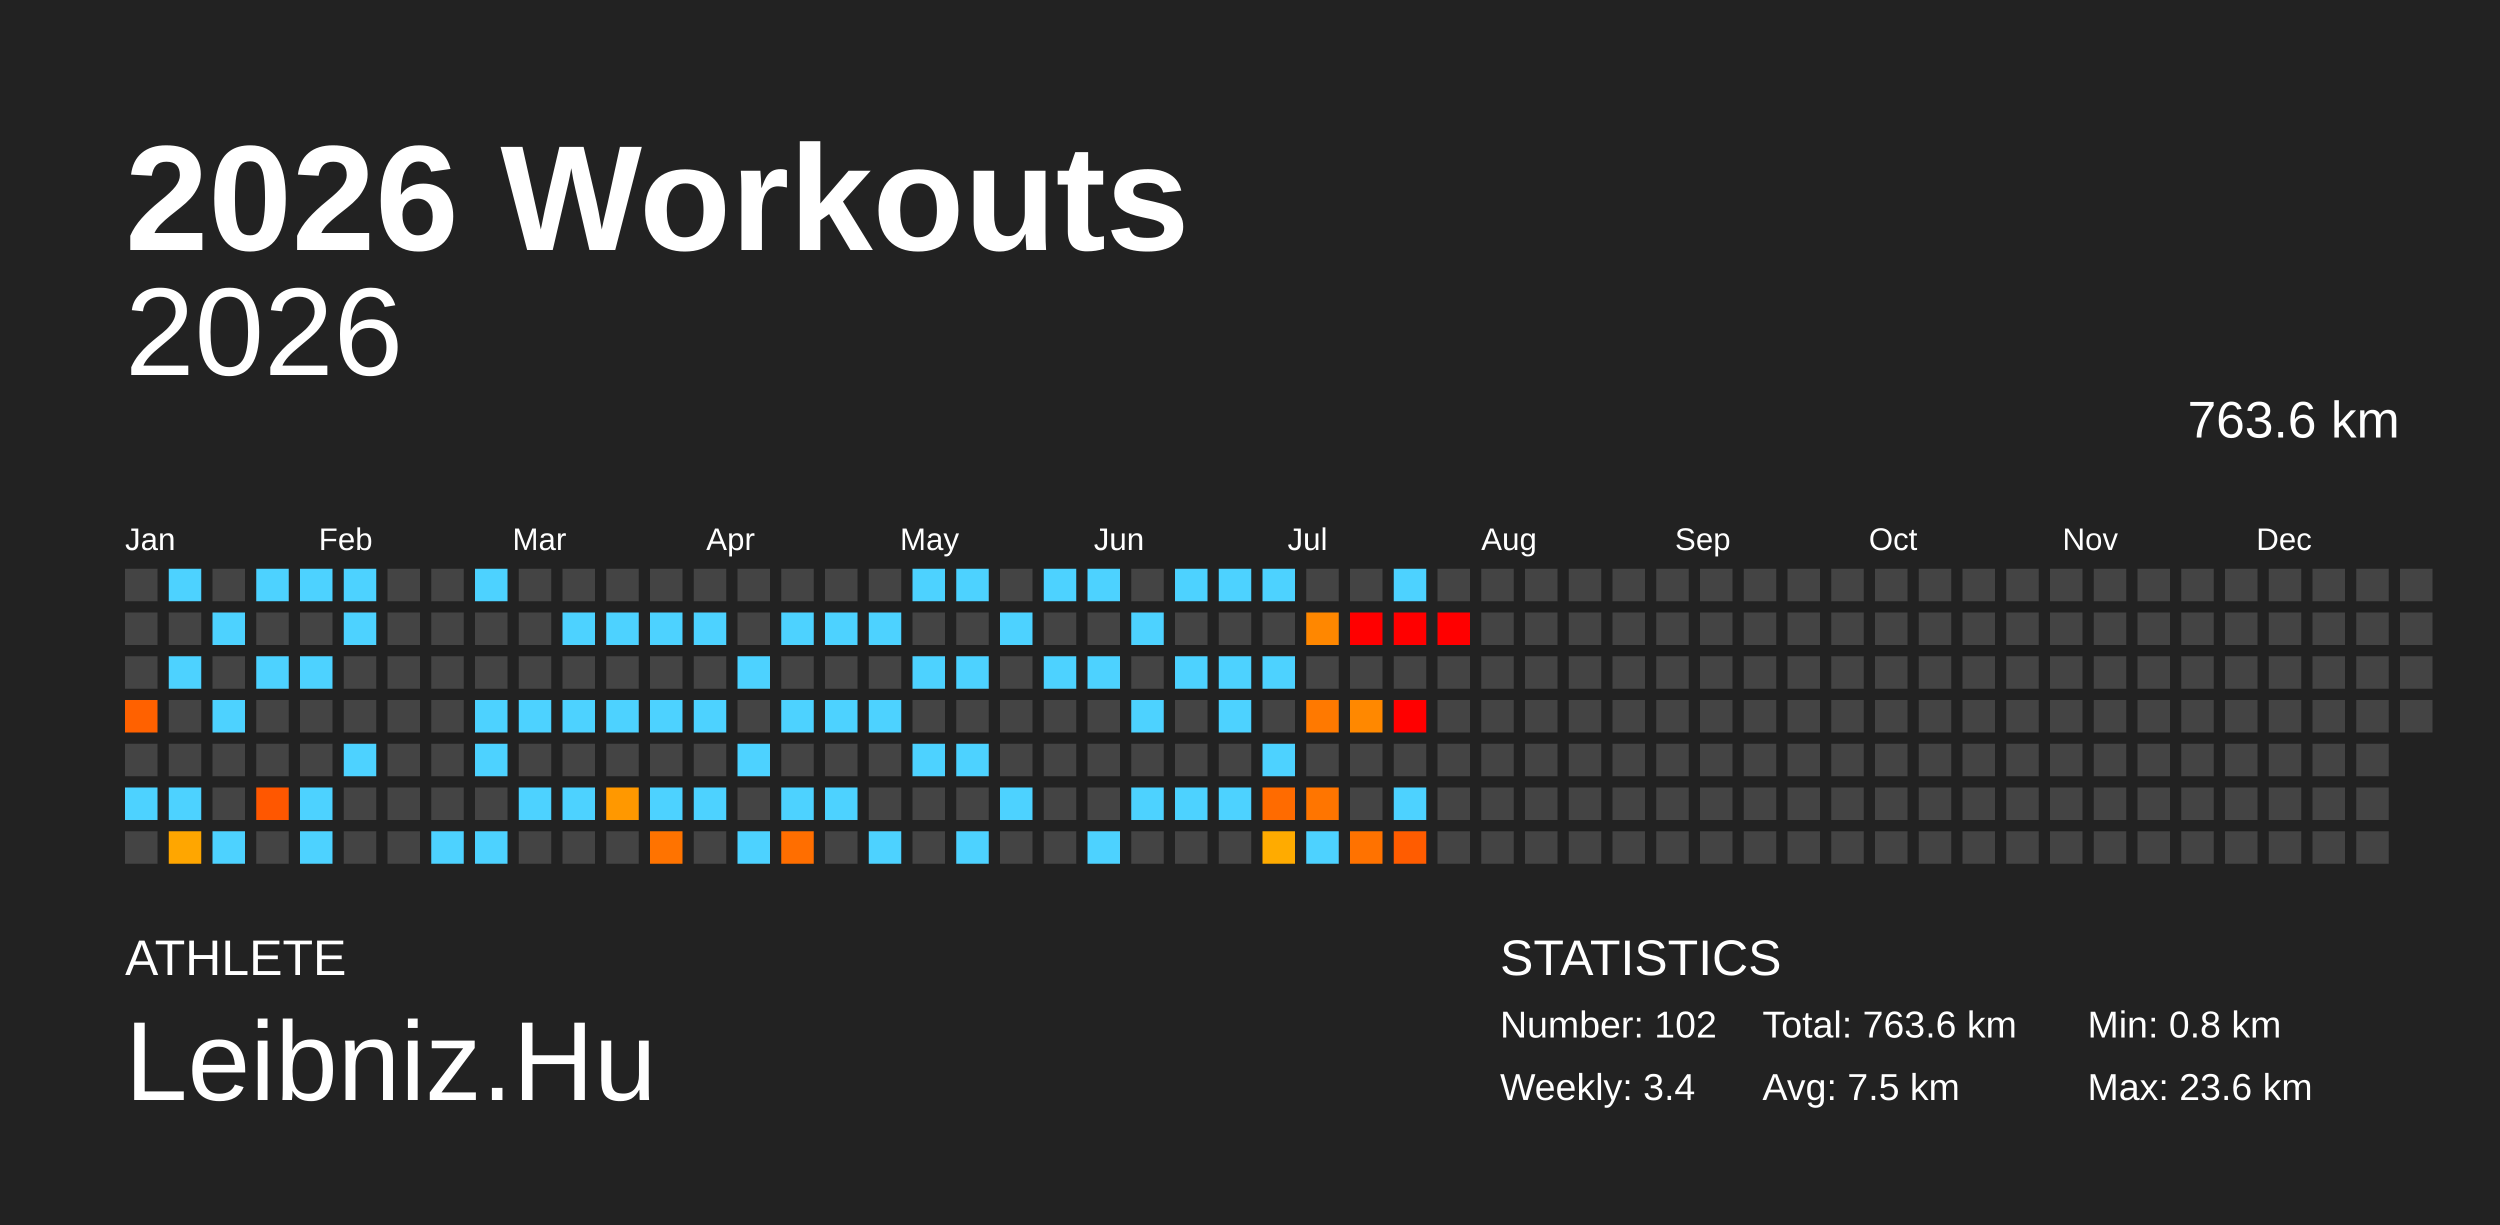
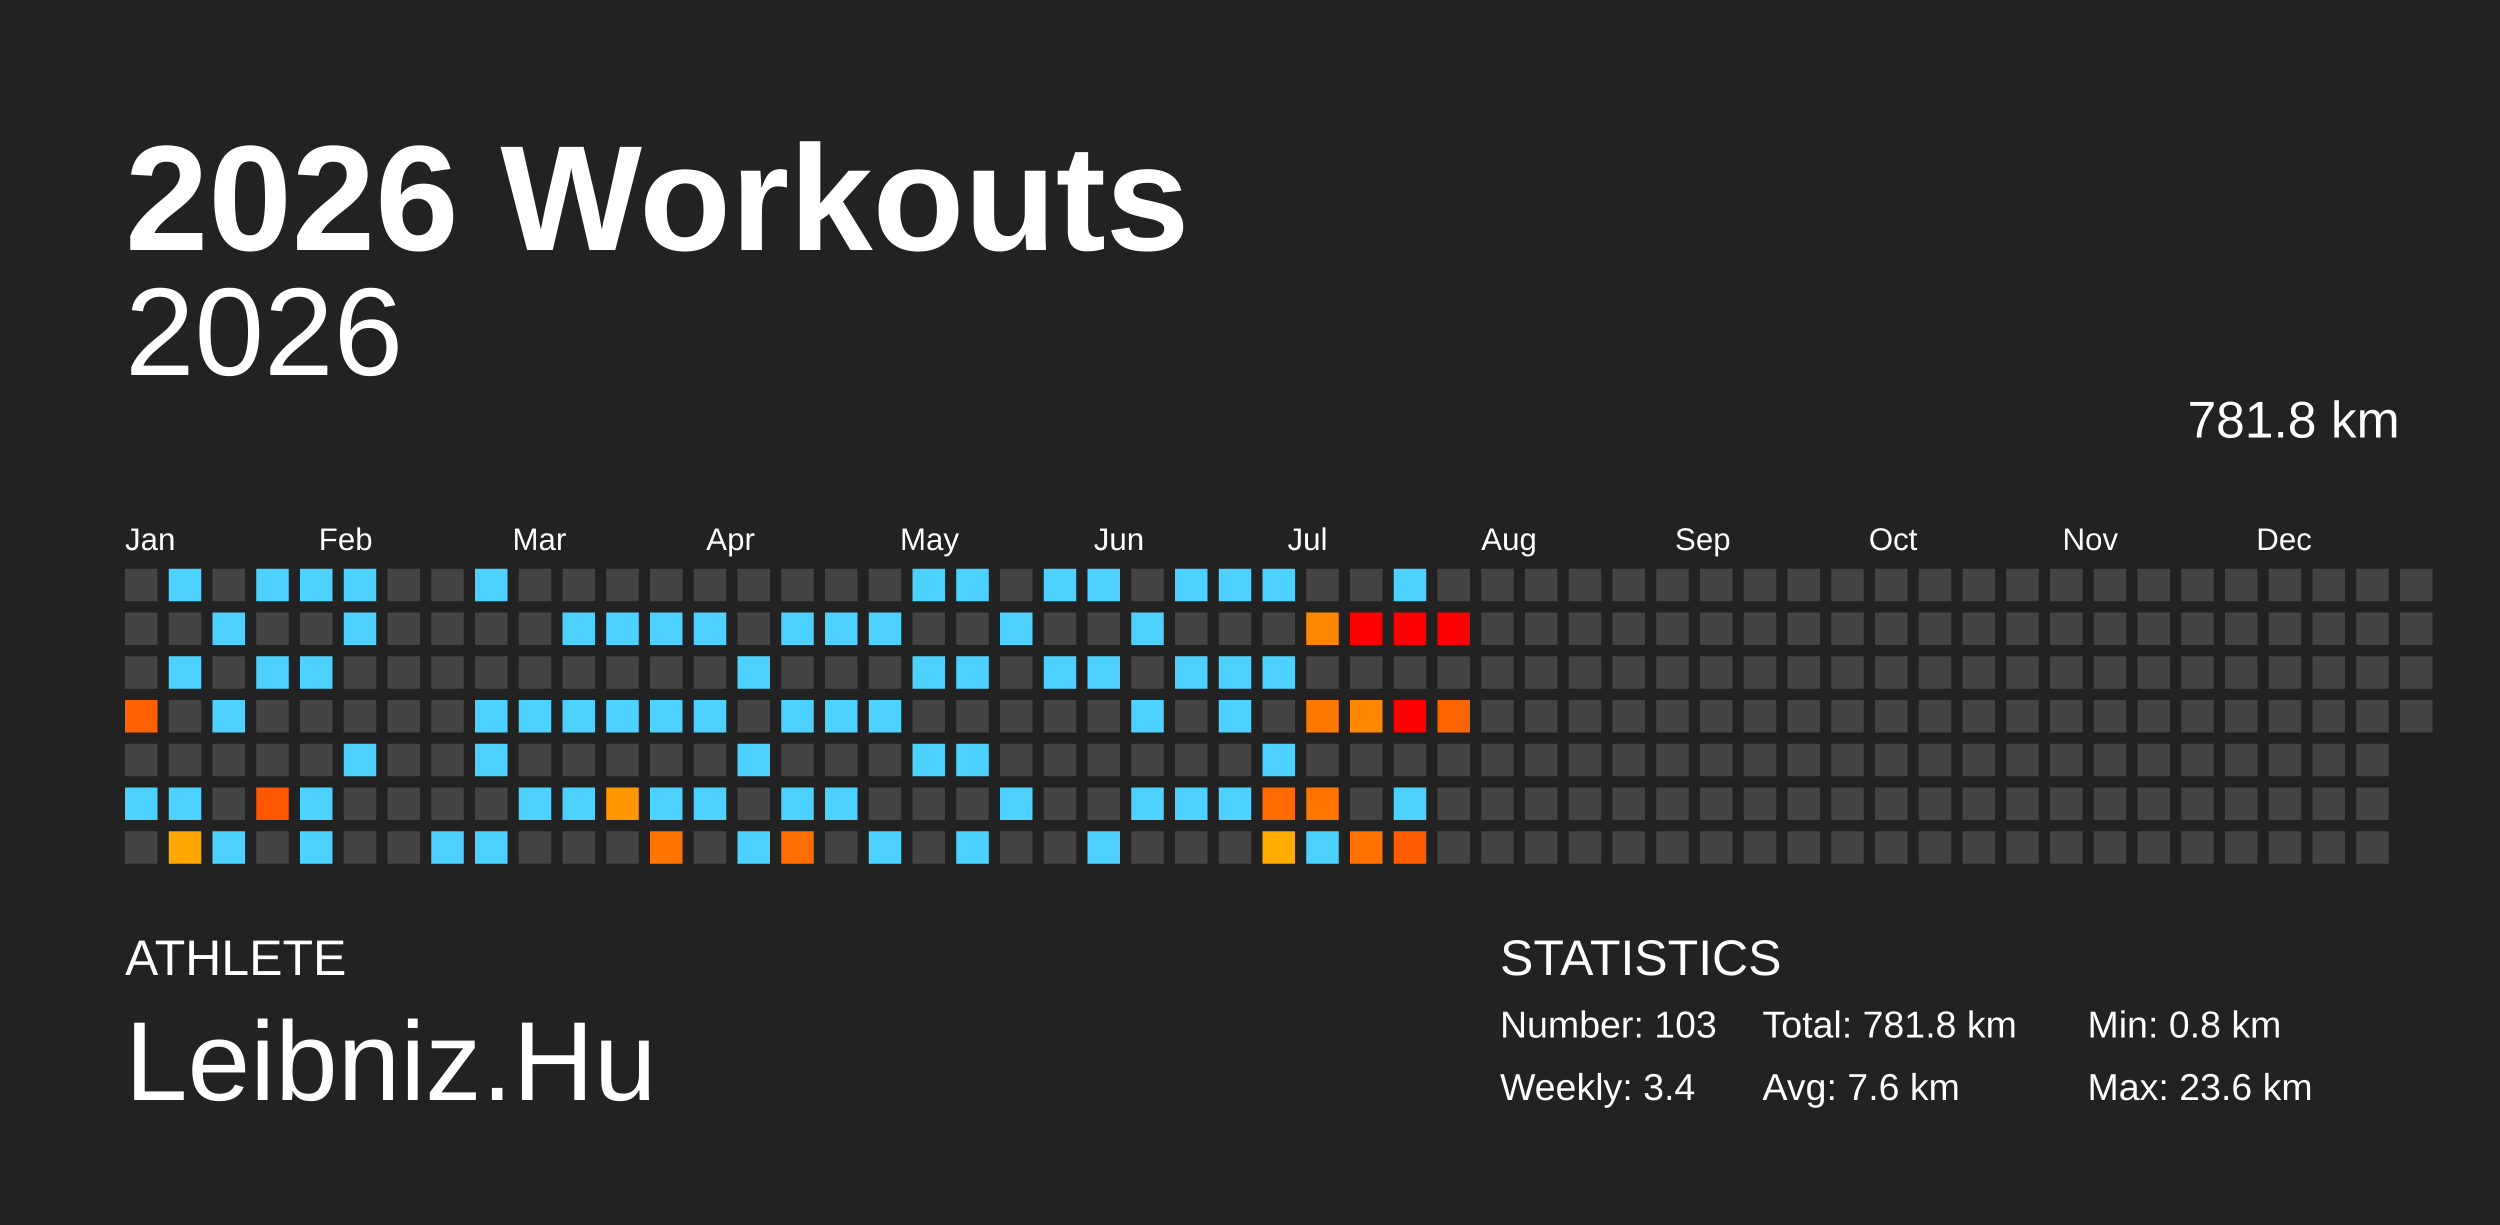
<svg xmlns="http://www.w3.org/2000/svg" baseProfile="full" height="98mm" version="1.1" viewBox="0,0,200,98" width="200mm">
  <defs />
  <rect fill="#222222" height="98" width="200" x="0" y="0" />
  <text fill="#FFFFFF" style="font-size:12px; font-family:Arial; font-weight:bold;" x="10" y="20">2026 Workouts</text>
  <text fill="#FFFFFF" style="font-size:4px; font-family:Arial" x="10" y="78">ATHLETE</text>
  <text fill="#FFFFFF" style="font-size:9px; font-family:Arial" x="10" y="88">Leibniz.Hu</text>
  <text fill="#FFFFFF" style="font-size:4px; font-family:Arial" x="120" y="78">STATISTICS</text>
-   <text fill="#FFFFFF" style="font-size:3px; font-family:Arial" x="120" y="83">Number: 102</text>
+   <text fill="#FFFFFF" style="font-size:3px; font-family:Arial" x="120" y="83">Number: 103</text>
  <text fill="#FFFFFF" style="font-size:3px; font-family:Arial" x="120" y="88">Weekly: 3.4</text>
-   <text fill="#FFFFFF" style="font-size:3px; font-family:Arial" x="141" y="83">Total: 763.6 km</text>
-   <text fill="#FFFFFF" style="font-size:3px; font-family:Arial" x="141" y="88">Avg: 7.5 km</text>
+   <text fill="#FFFFFF" style="font-size:3px; font-family:Arial" x="141" y="83">Total: 781.8 km</text>
+   <text fill="#FFFFFF" style="font-size:3px; font-family:Arial" x="141" y="88">Avg: 7.6 km</text>
  <text fill="#FFFFFF" style="font-size:3px; font-family:Arial" x="167" y="83">Min: 0.8 km</text>
  <text fill="#FFFFFF" style="font-size:3px; font-family:Arial" x="167" y="88">Max: 23.6 km</text>
  <text alignment-baseline="hanging" fill="#FFFFFF" style="font-size:10.0px; font-family:Arial;" x="10" y="30">2026</text>
-   <text alignment-baseline="hanging" fill="#FFFFFF" style="font-size:4.125px; font-family:Arial;" x="175" y="35">763.6 km</text>
+   <text alignment-baseline="hanging" fill="#FFFFFF" style="font-size:4.125px; font-family:Arial;" x="175" y="35">781.8 km</text>
  <text fill="#FFFFFF" style="font-size:2.5px; font-family:Arial" x="10.0" y="44">Jan</text>
  <text fill="#FFFFFF" style="font-size:2.5px; font-family:Arial" x="25.5" y="44">Feb</text>
  <text fill="#FFFFFF" style="font-size:2.5px; font-family:Arial" x="41.0" y="44">Mar</text>
  <text fill="#FFFFFF" style="font-size:2.5px; font-family:Arial" x="56.5" y="44">Apr</text>
  <text fill="#FFFFFF" style="font-size:2.5px; font-family:Arial" x="72.0" y="44">May</text>
  <text fill="#FFFFFF" style="font-size:2.5px; font-family:Arial" x="87.5" y="44">Jun</text>
  <text fill="#FFFFFF" style="font-size:2.5px; font-family:Arial" x="103.0" y="44">Jul</text>
  <text fill="#FFFFFF" style="font-size:2.5px; font-family:Arial" x="118.5" y="44">Aug</text>
  <text fill="#FFFFFF" style="font-size:2.5px; font-family:Arial" x="134.0" y="44">Sep</text>
  <text fill="#FFFFFF" style="font-size:2.5px; font-family:Arial" x="149.5" y="44">Oct</text>
  <text fill="#FFFFFF" style="font-size:2.5px; font-family:Arial" x="165.0" y="44">Nov</text>
  <text fill="#FFFFFF" style="font-size:2.5px; font-family:Arial" x="180.5" y="44">Dec</text>
  <rect fill="#444444" height="2.6" width="2.6" x="10.0" y="45.5" />
  <rect fill="#444444" height="2.6" width="2.6" x="10.0" y="49.0" />
  <rect fill="#444444" height="2.6" width="2.6" x="10.0" y="52.5" />
  <rect fill="#ff6100" height="2.6" width="2.6" x="10.0" y="56.0" />
  <rect fill="#444444" height="2.6" width="2.6" x="10.0" y="59.5" />
  <rect fill="#4dd2ff" height="2.6" width="2.6" x="10.0" y="63.0" />
  <rect fill="#444444" height="2.6" width="2.6" x="10.0" y="66.5" />
  <rect fill="#4dd2ff" height="2.6" width="2.6" x="13.5" y="45.5" />
  <rect fill="#444444" height="2.6" width="2.6" x="13.5" y="49.0" />
  <rect fill="#4dd2ff" height="2.6" width="2.6" x="13.5" y="52.5" />
  <rect fill="#444444" height="2.6" width="2.6" x="13.5" y="56.0" />
  <rect fill="#444444" height="2.6" width="2.6" x="13.5" y="59.5" />
  <rect fill="#4dd2ff" height="2.6" width="2.6" x="13.5" y="63.0" />
  <rect fill="#ffa600" height="2.6" width="2.6" x="13.5" y="66.5" />
  <rect fill="#444444" height="2.6" width="2.6" x="17.0" y="45.5" />
  <rect fill="#4dd2ff" height="2.6" width="2.6" x="17.0" y="49.0" />
  <rect fill="#444444" height="2.6" width="2.6" x="17.0" y="52.5" />
  <rect fill="#4dd2ff" height="2.6" width="2.6" x="17.0" y="56.0" />
  <rect fill="#444444" height="2.6" width="2.6" x="17.0" y="59.5" />
  <rect fill="#444444" height="2.6" width="2.6" x="17.0" y="63.0" />
  <rect fill="#4dd2ff" height="2.6" width="2.6" x="17.0" y="66.5" />
  <rect fill="#4dd2ff" height="2.6" width="2.6" x="20.5" y="45.5" />
  <rect fill="#444444" height="2.6" width="2.6" x="20.5" y="49.0" />
  <rect fill="#4dd2ff" height="2.6" width="2.6" x="20.5" y="52.5" />
  <rect fill="#444444" height="2.6" width="2.6" x="20.5" y="56.0" />
  <rect fill="#444444" height="2.6" width="2.6" x="20.5" y="59.5" />
  <rect fill="#ff5700" height="2.6" width="2.6" x="20.5" y="63.0" />
  <rect fill="#444444" height="2.6" width="2.6" x="20.5" y="66.5" />
  <rect fill="#4dd2ff" height="2.6" width="2.6" x="24.0" y="45.5" />
  <rect fill="#444444" height="2.6" width="2.6" x="24.0" y="49.0" />
  <rect fill="#4dd2ff" height="2.6" width="2.6" x="24.0" y="52.5" />
  <rect fill="#444444" height="2.6" width="2.6" x="24.0" y="56.0" />
  <rect fill="#444444" height="2.6" width="2.6" x="24.0" y="59.5" />
  <rect fill="#4dd2ff" height="2.6" width="2.6" x="24.0" y="63.0" />
  <rect fill="#4dd2ff" height="2.6" width="2.6" x="24.0" y="66.5" />
  <rect fill="#4dd2ff" height="2.6" width="2.6" x="27.5" y="45.5" />
  <rect fill="#4dd2ff" height="2.6" width="2.6" x="27.5" y="49.0" />
  <rect fill="#444444" height="2.6" width="2.6" x="27.5" y="52.5" />
  <rect fill="#444444" height="2.6" width="2.6" x="27.5" y="56.0" />
  <rect fill="#4dd2ff" height="2.6" width="2.6" x="27.5" y="59.5" />
  <rect fill="#444444" height="2.6" width="2.6" x="27.5" y="63.0" />
  <rect fill="#444444" height="2.6" width="2.6" x="27.5" y="66.5" />
  <rect fill="#444444" height="2.6" width="2.6" x="31.0" y="45.5" />
  <rect fill="#444444" height="2.6" width="2.6" x="31.0" y="49.0" />
  <rect fill="#444444" height="2.6" width="2.6" x="31.0" y="52.5" />
  <rect fill="#444444" height="2.6" width="2.6" x="31.0" y="56.0" />
  <rect fill="#444444" height="2.6" width="2.6" x="31.0" y="59.5" />
  <rect fill="#444444" height="2.6" width="2.6" x="31.0" y="63.0" />
  <rect fill="#444444" height="2.6" width="2.6" x="31.0" y="66.5" />
  <rect fill="#444444" height="2.6" width="2.6" x="34.5" y="45.5" />
  <rect fill="#444444" height="2.6" width="2.6" x="34.5" y="49.0" />
  <rect fill="#444444" height="2.6" width="2.6" x="34.5" y="52.5" />
  <rect fill="#444444" height="2.6" width="2.6" x="34.5" y="56.0" />
  <rect fill="#444444" height="2.6" width="2.6" x="34.5" y="59.5" />
  <rect fill="#444444" height="2.6" width="2.6" x="34.5" y="63.0" />
  <rect fill="#4dd2ff" height="2.6" width="2.6" x="34.5" y="66.5" />
  <rect fill="#4dd2ff" height="2.6" width="2.6" x="38.0" y="45.5" />
  <rect fill="#444444" height="2.6" width="2.6" x="38.0" y="49.0" />
  <rect fill="#444444" height="2.6" width="2.6" x="38.0" y="52.5" />
  <rect fill="#4dd2ff" height="2.6" width="2.6" x="38.0" y="56.0" />
  <rect fill="#4dd2ff" height="2.6" width="2.6" x="38.0" y="59.5" />
  <rect fill="#444444" height="2.6" width="2.6" x="38.0" y="63.0" />
  <rect fill="#4dd2ff" height="2.6" width="2.6" x="38.0" y="66.5" />
  <rect fill="#444444" height="2.6" width="2.6" x="41.5" y="45.5" />
  <rect fill="#444444" height="2.6" width="2.6" x="41.5" y="49.0" />
  <rect fill="#444444" height="2.6" width="2.6" x="41.5" y="52.5" />
  <rect fill="#4dd2ff" height="2.6" width="2.6" x="41.5" y="56.0" />
  <rect fill="#444444" height="2.6" width="2.6" x="41.5" y="59.5" />
  <rect fill="#4dd2ff" height="2.6" width="2.6" x="41.5" y="63.0" />
  <rect fill="#444444" height="2.6" width="2.6" x="41.5" y="66.5" />
  <rect fill="#444444" height="2.6" width="2.6" x="45.0" y="45.5" />
  <rect fill="#4dd2ff" height="2.6" width="2.6" x="45.0" y="49.0" />
  <rect fill="#444444" height="2.6" width="2.6" x="45.0" y="52.5" />
  <rect fill="#4dd2ff" height="2.6" width="2.6" x="45.0" y="56.0" />
  <rect fill="#444444" height="2.6" width="2.6" x="45.0" y="59.5" />
  <rect fill="#4dd2ff" height="2.6" width="2.6" x="45.0" y="63.0" />
  <rect fill="#444444" height="2.6" width="2.6" x="45.0" y="66.5" />
  <rect fill="#444444" height="2.6" width="2.6" x="48.5" y="45.5" />
  <rect fill="#4dd2ff" height="2.6" width="2.6" x="48.5" y="49.0" />
  <rect fill="#444444" height="2.6" width="2.6" x="48.5" y="52.5" />
  <rect fill="#4dd2ff" height="2.6" width="2.6" x="48.5" y="56.0" />
  <rect fill="#444444" height="2.6" width="2.6" x="48.5" y="59.5" />
  <rect fill="#ff9800" height="2.6" width="2.6" x="48.5" y="63.0" />
  <rect fill="#444444" height="2.6" width="2.6" x="48.5" y="66.5" />
  <rect fill="#444444" height="2.6" width="2.6" x="52.0" y="45.5" />
  <rect fill="#4dd2ff" height="2.6" width="2.6" x="52.0" y="49.0" />
  <rect fill="#444444" height="2.6" width="2.6" x="52.0" y="52.5" />
  <rect fill="#4dd2ff" height="2.6" width="2.6" x="52.0" y="56.0" />
  <rect fill="#444444" height="2.6" width="2.6" x="52.0" y="59.5" />
  <rect fill="#4dd2ff" height="2.6" width="2.6" x="52.0" y="63.0" />
  <rect fill="#ff7300" height="2.6" width="2.6" x="52.0" y="66.5" />
  <rect fill="#444444" height="2.6" width="2.6" x="55.5" y="45.5" />
  <rect fill="#4dd2ff" height="2.6" width="2.6" x="55.5" y="49.0" />
  <rect fill="#444444" height="2.6" width="2.6" x="55.5" y="52.5" />
  <rect fill="#4dd2ff" height="2.6" width="2.6" x="55.5" y="56.0" />
  <rect fill="#444444" height="2.6" width="2.6" x="55.5" y="59.5" />
  <rect fill="#4dd2ff" height="2.6" width="2.6" x="55.5" y="63.0" />
  <rect fill="#444444" height="2.6" width="2.6" x="55.5" y="66.5" />
  <rect fill="#444444" height="2.6" width="2.6" x="59.0" y="45.5" />
  <rect fill="#444444" height="2.6" width="2.6" x="59.0" y="49.0" />
  <rect fill="#4dd2ff" height="2.6" width="2.6" x="59.0" y="52.5" />
  <rect fill="#444444" height="2.6" width="2.6" x="59.0" y="56.0" />
  <rect fill="#4dd2ff" height="2.6" width="2.6" x="59.0" y="59.5" />
  <rect fill="#444444" height="2.6" width="2.6" x="59.0" y="63.0" />
  <rect fill="#4dd2ff" height="2.6" width="2.6" x="59.0" y="66.5" />
  <rect fill="#444444" height="2.6" width="2.6" x="62.5" y="45.5" />
  <rect fill="#4dd2ff" height="2.6" width="2.6" x="62.5" y="49.0" />
  <rect fill="#444444" height="2.6" width="2.6" x="62.5" y="52.5" />
  <rect fill="#4dd2ff" height="2.6" width="2.6" x="62.5" y="56.0" />
  <rect fill="#444444" height="2.6" width="2.6" x="62.5" y="59.5" />
  <rect fill="#4dd2ff" height="2.6" width="2.6" x="62.5" y="63.0" />
  <rect fill="#ff6e00" height="2.6" width="2.6" x="62.5" y="66.5" />
  <rect fill="#444444" height="2.6" width="2.6" x="66.0" y="45.5" />
  <rect fill="#4dd2ff" height="2.6" width="2.6" x="66.0" y="49.0" />
  <rect fill="#444444" height="2.6" width="2.6" x="66.0" y="52.5" />
  <rect fill="#4dd2ff" height="2.6" width="2.6" x="66.0" y="56.0" />
  <rect fill="#444444" height="2.6" width="2.6" x="66.0" y="59.5" />
  <rect fill="#4dd2ff" height="2.6" width="2.6" x="66.0" y="63.0" />
  <rect fill="#444444" height="2.6" width="2.6" x="66.0" y="66.5" />
  <rect fill="#444444" height="2.6" width="2.6" x="69.5" y="45.5" />
  <rect fill="#4dd2ff" height="2.6" width="2.6" x="69.5" y="49.0" />
  <rect fill="#444444" height="2.6" width="2.6" x="69.5" y="52.5" />
  <rect fill="#4dd2ff" height="2.6" width="2.6" x="69.5" y="56.0" />
  <rect fill="#444444" height="2.6" width="2.6" x="69.5" y="59.5" />
  <rect fill="#444444" height="2.6" width="2.6" x="69.5" y="63.0" />
  <rect fill="#4dd2ff" height="2.6" width="2.6" x="69.5" y="66.5" />
  <rect fill="#4dd2ff" height="2.6" width="2.6" x="73.0" y="45.5" />
  <rect fill="#444444" height="2.6" width="2.6" x="73.0" y="49.0" />
  <rect fill="#4dd2ff" height="2.6" width="2.6" x="73.0" y="52.5" />
  <rect fill="#444444" height="2.6" width="2.6" x="73.0" y="56.0" />
  <rect fill="#4dd2ff" height="2.6" width="2.6" x="73.0" y="59.5" />
  <rect fill="#444444" height="2.6" width="2.6" x="73.0" y="63.0" />
  <rect fill="#444444" height="2.6" width="2.6" x="73.0" y="66.5" />
  <rect fill="#4dd2ff" height="2.6" width="2.6" x="76.5" y="45.5" />
  <rect fill="#444444" height="2.6" width="2.6" x="76.5" y="49.0" />
  <rect fill="#4dd2ff" height="2.6" width="2.6" x="76.5" y="52.5" />
  <rect fill="#444444" height="2.6" width="2.6" x="76.5" y="56.0" />
  <rect fill="#4dd2ff" height="2.6" width="2.6" x="76.5" y="59.5" />
  <rect fill="#444444" height="2.6" width="2.6" x="76.5" y="63.0" />
  <rect fill="#4dd2ff" height="2.6" width="2.6" x="76.5" y="66.5" />
  <rect fill="#444444" height="2.6" width="2.6" x="80.0" y="45.5" />
  <rect fill="#4dd2ff" height="2.6" width="2.6" x="80.0" y="49.0" />
  <rect fill="#444444" height="2.6" width="2.6" x="80.0" y="52.5" />
  <rect fill="#444444" height="2.6" width="2.6" x="80.0" y="56.0" />
  <rect fill="#444444" height="2.6" width="2.6" x="80.0" y="59.5" />
  <rect fill="#4dd2ff" height="2.6" width="2.6" x="80.0" y="63.0" />
  <rect fill="#444444" height="2.6" width="2.6" x="80.0" y="66.5" />
  <rect fill="#4dd2ff" height="2.6" width="2.6" x="83.5" y="45.5" />
  <rect fill="#444444" height="2.6" width="2.6" x="83.5" y="49.0" />
  <rect fill="#4dd2ff" height="2.6" width="2.6" x="83.5" y="52.5" />
  <rect fill="#444444" height="2.6" width="2.6" x="83.5" y="56.0" />
  <rect fill="#444444" height="2.6" width="2.6" x="83.5" y="59.5" />
  <rect fill="#444444" height="2.6" width="2.6" x="83.5" y="63.0" />
  <rect fill="#444444" height="2.6" width="2.6" x="83.5" y="66.5" />
  <rect fill="#4dd2ff" height="2.6" width="2.6" x="87.0" y="45.5" />
  <rect fill="#444444" height="2.6" width="2.6" x="87.0" y="49.0" />
  <rect fill="#4dd2ff" height="2.6" width="2.6" x="87.0" y="52.5" />
  <rect fill="#444444" height="2.6" width="2.6" x="87.0" y="56.0" />
  <rect fill="#444444" height="2.6" width="2.6" x="87.0" y="59.5" />
  <rect fill="#444444" height="2.6" width="2.6" x="87.0" y="63.0" />
  <rect fill="#4dd2ff" height="2.6" width="2.6" x="87.0" y="66.5" />
  <rect fill="#444444" height="2.6" width="2.6" x="90.5" y="45.5" />
  <rect fill="#4dd2ff" height="2.6" width="2.6" x="90.5" y="49.0" />
  <rect fill="#444444" height="2.6" width="2.6" x="90.5" y="52.5" />
  <rect fill="#4dd2ff" height="2.6" width="2.6" x="90.5" y="56.0" />
  <rect fill="#444444" height="2.6" width="2.6" x="90.5" y="59.5" />
  <rect fill="#4dd2ff" height="2.6" width="2.6" x="90.5" y="63.0" />
  <rect fill="#444444" height="2.6" width="2.6" x="90.5" y="66.5" />
  <rect fill="#4dd2ff" height="2.6" width="2.6" x="94.0" y="45.5" />
  <rect fill="#444444" height="2.6" width="2.6" x="94.0" y="49.0" />
  <rect fill="#4dd2ff" height="2.6" width="2.6" x="94.0" y="52.5" />
  <rect fill="#444444" height="2.6" width="2.6" x="94.0" y="56.0" />
  <rect fill="#444444" height="2.6" width="2.6" x="94.0" y="59.5" />
  <rect fill="#4dd2ff" height="2.6" width="2.6" x="94.0" y="63.0" />
  <rect fill="#444444" height="2.6" width="2.6" x="94.0" y="66.5" />
  <rect fill="#4dd2ff" height="2.6" width="2.6" x="97.5" y="45.5" />
  <rect fill="#444444" height="2.6" width="2.6" x="97.5" y="49.0" />
  <rect fill="#4dd2ff" height="2.6" width="2.6" x="97.5" y="52.5" />
  <rect fill="#4dd2ff" height="2.6" width="2.6" x="97.5" y="56.0" />
  <rect fill="#444444" height="2.6" width="2.6" x="97.5" y="59.5" />
  <rect fill="#4dd2ff" height="2.6" width="2.6" x="97.5" y="63.0" />
  <rect fill="#444444" height="2.6" width="2.6" x="97.5" y="66.5" />
  <rect fill="#4dd2ff" height="2.6" width="2.6" x="101.0" y="45.5" />
  <rect fill="#444444" height="2.6" width="2.6" x="101.0" y="49.0" />
  <rect fill="#4dd2ff" height="2.6" width="2.6" x="101.0" y="52.5" />
  <rect fill="#444444" height="2.6" width="2.6" x="101.0" y="56.0" />
  <rect fill="#4dd2ff" height="2.6" width="2.6" x="101.0" y="59.5" />
  <rect fill="#ff6b00" height="2.6" width="2.6" x="101.0" y="63.0" />
  <rect fill="#ffab00" height="2.6" width="2.6" x="101.0" y="66.5" />
  <rect fill="#444444" height="2.6" width="2.6" x="104.5" y="45.5" />
  <rect fill="#ff8700" height="2.6" width="2.6" x="104.5" y="49.0" />
  <rect fill="#444444" height="2.6" width="2.6" x="104.5" y="52.5" />
  <rect fill="#ff7900" height="2.6" width="2.6" x="104.5" y="56.0" />
  <rect fill="#444444" height="2.6" width="2.6" x="104.5" y="59.5" />
  <rect fill="#ff7500" height="2.6" width="2.6" x="104.5" y="63.0" />
  <rect fill="#4dd2ff" height="2.6" width="2.6" x="104.5" y="66.5" />
  <rect fill="#444444" height="2.6" width="2.6" x="108.0" y="45.5" />
  <rect fill="red" height="2.6" width="2.6" x="108.0" y="49.0" />
  <rect fill="#444444" height="2.6" width="2.6" x="108.0" y="52.5" />
  <rect fill="#ff8800" height="2.6" width="2.6" x="108.0" y="56.0" />
  <rect fill="#444444" height="2.6" width="2.6" x="108.0" y="59.5" />
  <rect fill="#444444" height="2.6" width="2.6" x="108.0" y="63.0" />
  <rect fill="#ff7200" height="2.6" width="2.6" x="108.0" y="66.5" />
  <rect fill="#4dd2ff" height="2.6" width="2.6" x="111.5" y="45.5" />
  <rect fill="red" height="2.6" width="2.6" x="111.5" y="49.0" />
  <rect fill="#444444" height="2.6" width="2.6" x="111.5" y="52.5" />
  <rect fill="red" height="2.6" width="2.6" x="111.5" y="56.0" />
  <rect fill="#444444" height="2.6" width="2.6" x="111.5" y="59.5" />
  <rect fill="#4dd2ff" height="2.6" width="2.6" x="111.5" y="63.0" />
  <rect fill="#ff5c00" height="2.6" width="2.6" x="111.5" y="66.5" />
  <rect fill="#444444" height="2.6" width="2.6" x="115.0" y="45.5" />
  <rect fill="red" height="2.6" width="2.6" x="115.0" y="49.0" />
  <rect fill="#444444" height="2.6" width="2.6" x="115.0" y="52.5" />
-   <rect fill="#444444" height="2.6" width="2.6" x="115.0" y="56.0" />
+   <rect fill="#ff6500" height="2.6" width="2.6" x="115.0" y="56.0" />
  <rect fill="#444444" height="2.6" width="2.6" x="115.0" y="59.5" />
  <rect fill="#444444" height="2.6" width="2.6" x="115.0" y="63.0" />
  <rect fill="#444444" height="2.6" width="2.6" x="115.0" y="66.5" />
  <rect fill="#444444" height="2.6" width="2.6" x="118.5" y="45.5" />
  <rect fill="#444444" height="2.6" width="2.6" x="118.5" y="49.0" />
  <rect fill="#444444" height="2.6" width="2.6" x="118.5" y="52.5" />
  <rect fill="#444444" height="2.6" width="2.6" x="118.5" y="56.0" />
  <rect fill="#444444" height="2.6" width="2.6" x="118.5" y="59.5" />
  <rect fill="#444444" height="2.6" width="2.6" x="118.5" y="63.0" />
  <rect fill="#444444" height="2.6" width="2.6" x="118.5" y="66.5" />
  <rect fill="#444444" height="2.6" width="2.6" x="122.0" y="45.5" />
  <rect fill="#444444" height="2.6" width="2.6" x="122.0" y="49.0" />
  <rect fill="#444444" height="2.6" width="2.6" x="122.0" y="52.5" />
  <rect fill="#444444" height="2.6" width="2.6" x="122.0" y="56.0" />
  <rect fill="#444444" height="2.6" width="2.6" x="122.0" y="59.5" />
  <rect fill="#444444" height="2.6" width="2.6" x="122.0" y="63.0" />
  <rect fill="#444444" height="2.6" width="2.6" x="122.0" y="66.5" />
  <rect fill="#444444" height="2.6" width="2.6" x="125.5" y="45.5" />
  <rect fill="#444444" height="2.6" width="2.6" x="125.5" y="49.0" />
  <rect fill="#444444" height="2.6" width="2.6" x="125.5" y="52.5" />
  <rect fill="#444444" height="2.6" width="2.6" x="125.5" y="56.0" />
  <rect fill="#444444" height="2.6" width="2.6" x="125.5" y="59.5" />
  <rect fill="#444444" height="2.6" width="2.6" x="125.5" y="63.0" />
  <rect fill="#444444" height="2.6" width="2.6" x="125.5" y="66.5" />
  <rect fill="#444444" height="2.6" width="2.6" x="129.0" y="45.5" />
  <rect fill="#444444" height="2.6" width="2.6" x="129.0" y="49.0" />
  <rect fill="#444444" height="2.6" width="2.6" x="129.0" y="52.5" />
  <rect fill="#444444" height="2.6" width="2.6" x="129.0" y="56.0" />
  <rect fill="#444444" height="2.6" width="2.6" x="129.0" y="59.5" />
  <rect fill="#444444" height="2.6" width="2.6" x="129.0" y="63.0" />
  <rect fill="#444444" height="2.6" width="2.6" x="129.0" y="66.5" />
  <rect fill="#444444" height="2.6" width="2.6" x="132.5" y="45.5" />
  <rect fill="#444444" height="2.6" width="2.6" x="132.5" y="49.0" />
  <rect fill="#444444" height="2.6" width="2.6" x="132.5" y="52.5" />
  <rect fill="#444444" height="2.6" width="2.6" x="132.5" y="56.0" />
  <rect fill="#444444" height="2.6" width="2.6" x="132.5" y="59.5" />
  <rect fill="#444444" height="2.6" width="2.6" x="132.5" y="63.0" />
  <rect fill="#444444" height="2.6" width="2.6" x="132.5" y="66.5" />
  <rect fill="#444444" height="2.6" width="2.6" x="136.0" y="45.5" />
  <rect fill="#444444" height="2.6" width="2.6" x="136.0" y="49.0" />
  <rect fill="#444444" height="2.6" width="2.6" x="136.0" y="52.5" />
  <rect fill="#444444" height="2.6" width="2.6" x="136.0" y="56.0" />
  <rect fill="#444444" height="2.6" width="2.6" x="136.0" y="59.5" />
  <rect fill="#444444" height="2.6" width="2.6" x="136.0" y="63.0" />
  <rect fill="#444444" height="2.6" width="2.6" x="136.0" y="66.5" />
  <rect fill="#444444" height="2.6" width="2.6" x="139.5" y="45.5" />
  <rect fill="#444444" height="2.6" width="2.6" x="139.5" y="49.0" />
  <rect fill="#444444" height="2.6" width="2.6" x="139.5" y="52.5" />
  <rect fill="#444444" height="2.6" width="2.6" x="139.5" y="56.0" />
  <rect fill="#444444" height="2.6" width="2.6" x="139.5" y="59.5" />
  <rect fill="#444444" height="2.6" width="2.6" x="139.5" y="63.0" />
  <rect fill="#444444" height="2.6" width="2.6" x="139.5" y="66.5" />
  <rect fill="#444444" height="2.6" width="2.6" x="143.0" y="45.5" />
  <rect fill="#444444" height="2.6" width="2.6" x="143.0" y="49.0" />
  <rect fill="#444444" height="2.6" width="2.6" x="143.0" y="52.5" />
  <rect fill="#444444" height="2.6" width="2.6" x="143.0" y="56.0" />
  <rect fill="#444444" height="2.6" width="2.6" x="143.0" y="59.5" />
  <rect fill="#444444" height="2.6" width="2.6" x="143.0" y="63.0" />
  <rect fill="#444444" height="2.6" width="2.6" x="143.0" y="66.5" />
  <rect fill="#444444" height="2.6" width="2.6" x="146.5" y="45.5" />
  <rect fill="#444444" height="2.6" width="2.6" x="146.5" y="49.0" />
  <rect fill="#444444" height="2.6" width="2.6" x="146.5" y="52.5" />
  <rect fill="#444444" height="2.6" width="2.6" x="146.5" y="56.0" />
  <rect fill="#444444" height="2.6" width="2.6" x="146.5" y="59.5" />
  <rect fill="#444444" height="2.6" width="2.6" x="146.5" y="63.0" />
  <rect fill="#444444" height="2.6" width="2.6" x="146.5" y="66.5" />
  <rect fill="#444444" height="2.6" width="2.6" x="150.0" y="45.5" />
  <rect fill="#444444" height="2.6" width="2.6" x="150.0" y="49.0" />
  <rect fill="#444444" height="2.6" width="2.6" x="150.0" y="52.5" />
  <rect fill="#444444" height="2.6" width="2.6" x="150.0" y="56.0" />
  <rect fill="#444444" height="2.6" width="2.6" x="150.0" y="59.5" />
  <rect fill="#444444" height="2.6" width="2.6" x="150.0" y="63.0" />
  <rect fill="#444444" height="2.6" width="2.6" x="150.0" y="66.5" />
  <rect fill="#444444" height="2.6" width="2.6" x="153.5" y="45.5" />
  <rect fill="#444444" height="2.6" width="2.6" x="153.5" y="49.0" />
  <rect fill="#444444" height="2.6" width="2.6" x="153.5" y="52.5" />
  <rect fill="#444444" height="2.6" width="2.6" x="153.5" y="56.0" />
  <rect fill="#444444" height="2.6" width="2.6" x="153.5" y="59.5" />
  <rect fill="#444444" height="2.6" width="2.6" x="153.5" y="63.0" />
  <rect fill="#444444" height="2.6" width="2.6" x="153.5" y="66.5" />
  <rect fill="#444444" height="2.6" width="2.6" x="157.0" y="45.5" />
  <rect fill="#444444" height="2.6" width="2.6" x="157.0" y="49.0" />
  <rect fill="#444444" height="2.6" width="2.6" x="157.0" y="52.5" />
  <rect fill="#444444" height="2.6" width="2.6" x="157.0" y="56.0" />
  <rect fill="#444444" height="2.6" width="2.6" x="157.0" y="59.5" />
  <rect fill="#444444" height="2.6" width="2.6" x="157.0" y="63.0" />
  <rect fill="#444444" height="2.6" width="2.6" x="157.0" y="66.5" />
  <rect fill="#444444" height="2.6" width="2.6" x="160.5" y="45.5" />
  <rect fill="#444444" height="2.6" width="2.6" x="160.5" y="49.0" />
  <rect fill="#444444" height="2.6" width="2.6" x="160.5" y="52.5" />
  <rect fill="#444444" height="2.6" width="2.6" x="160.5" y="56.0" />
  <rect fill="#444444" height="2.6" width="2.6" x="160.5" y="59.5" />
  <rect fill="#444444" height="2.6" width="2.6" x="160.5" y="63.0" />
  <rect fill="#444444" height="2.6" width="2.6" x="160.5" y="66.5" />
  <rect fill="#444444" height="2.6" width="2.6" x="164.0" y="45.5" />
  <rect fill="#444444" height="2.6" width="2.6" x="164.0" y="49.0" />
  <rect fill="#444444" height="2.6" width="2.6" x="164.0" y="52.5" />
  <rect fill="#444444" height="2.6" width="2.6" x="164.0" y="56.0" />
  <rect fill="#444444" height="2.6" width="2.6" x="164.0" y="59.5" />
  <rect fill="#444444" height="2.6" width="2.6" x="164.0" y="63.0" />
  <rect fill="#444444" height="2.6" width="2.6" x="164.0" y="66.5" />
  <rect fill="#444444" height="2.6" width="2.6" x="167.5" y="45.5" />
  <rect fill="#444444" height="2.6" width="2.6" x="167.5" y="49.0" />
  <rect fill="#444444" height="2.6" width="2.6" x="167.5" y="52.5" />
  <rect fill="#444444" height="2.6" width="2.6" x="167.5" y="56.0" />
  <rect fill="#444444" height="2.6" width="2.6" x="167.5" y="59.5" />
  <rect fill="#444444" height="2.6" width="2.6" x="167.5" y="63.0" />
  <rect fill="#444444" height="2.6" width="2.6" x="167.5" y="66.5" />
  <rect fill="#444444" height="2.6" width="2.6" x="171.0" y="45.5" />
  <rect fill="#444444" height="2.6" width="2.6" x="171.0" y="49.0" />
  <rect fill="#444444" height="2.6" width="2.6" x="171.0" y="52.5" />
  <rect fill="#444444" height="2.6" width="2.6" x="171.0" y="56.0" />
  <rect fill="#444444" height="2.6" width="2.6" x="171.0" y="59.5" />
  <rect fill="#444444" height="2.6" width="2.6" x="171.0" y="63.0" />
  <rect fill="#444444" height="2.6" width="2.6" x="171.0" y="66.5" />
  <rect fill="#444444" height="2.6" width="2.6" x="174.5" y="45.5" />
  <rect fill="#444444" height="2.6" width="2.6" x="174.5" y="49.0" />
  <rect fill="#444444" height="2.6" width="2.6" x="174.5" y="52.5" />
  <rect fill="#444444" height="2.6" width="2.6" x="174.5" y="56.0" />
  <rect fill="#444444" height="2.6" width="2.6" x="174.5" y="59.5" />
  <rect fill="#444444" height="2.6" width="2.6" x="174.5" y="63.0" />
  <rect fill="#444444" height="2.6" width="2.6" x="174.5" y="66.5" />
  <rect fill="#444444" height="2.6" width="2.6" x="178.0" y="45.5" />
  <rect fill="#444444" height="2.6" width="2.6" x="178.0" y="49.0" />
  <rect fill="#444444" height="2.6" width="2.6" x="178.0" y="52.5" />
  <rect fill="#444444" height="2.6" width="2.6" x="178.0" y="56.0" />
  <rect fill="#444444" height="2.6" width="2.6" x="178.0" y="59.5" />
  <rect fill="#444444" height="2.6" width="2.6" x="178.0" y="63.0" />
  <rect fill="#444444" height="2.6" width="2.6" x="178.0" y="66.5" />
  <rect fill="#444444" height="2.6" width="2.6" x="181.5" y="45.5" />
  <rect fill="#444444" height="2.6" width="2.6" x="181.5" y="49.0" />
  <rect fill="#444444" height="2.6" width="2.6" x="181.5" y="52.5" />
  <rect fill="#444444" height="2.6" width="2.6" x="181.5" y="56.0" />
  <rect fill="#444444" height="2.6" width="2.6" x="181.5" y="59.5" />
  <rect fill="#444444" height="2.6" width="2.6" x="181.5" y="63.0" />
  <rect fill="#444444" height="2.6" width="2.6" x="181.5" y="66.5" />
  <rect fill="#444444" height="2.6" width="2.6" x="185.0" y="45.5" />
  <rect fill="#444444" height="2.6" width="2.6" x="185.0" y="49.0" />
  <rect fill="#444444" height="2.6" width="2.6" x="185.0" y="52.5" />
  <rect fill="#444444" height="2.6" width="2.6" x="185.0" y="56.0" />
  <rect fill="#444444" height="2.6" width="2.6" x="185.0" y="59.5" />
  <rect fill="#444444" height="2.6" width="2.6" x="185.0" y="63.0" />
  <rect fill="#444444" height="2.6" width="2.6" x="185.0" y="66.5" />
  <rect fill="#444444" height="2.6" width="2.6" x="188.5" y="45.5" />
  <rect fill="#444444" height="2.6" width="2.6" x="188.5" y="49.0" />
  <rect fill="#444444" height="2.6" width="2.6" x="188.5" y="52.5" />
  <rect fill="#444444" height="2.6" width="2.6" x="188.5" y="56.0" />
  <rect fill="#444444" height="2.6" width="2.6" x="188.5" y="59.5" />
  <rect fill="#444444" height="2.6" width="2.6" x="188.5" y="63.0" />
  <rect fill="#444444" height="2.6" width="2.6" x="188.5" y="66.5" />
  <rect fill="#444444" height="2.6" width="2.6" x="192.0" y="45.5" />
  <rect fill="#444444" height="2.6" width="2.6" x="192.0" y="49.0" />
  <rect fill="#444444" height="2.6" width="2.6" x="192.0" y="52.5" />
  <rect fill="#444444" height="2.6" width="2.6" x="192.0" y="56.0" />
</svg>
